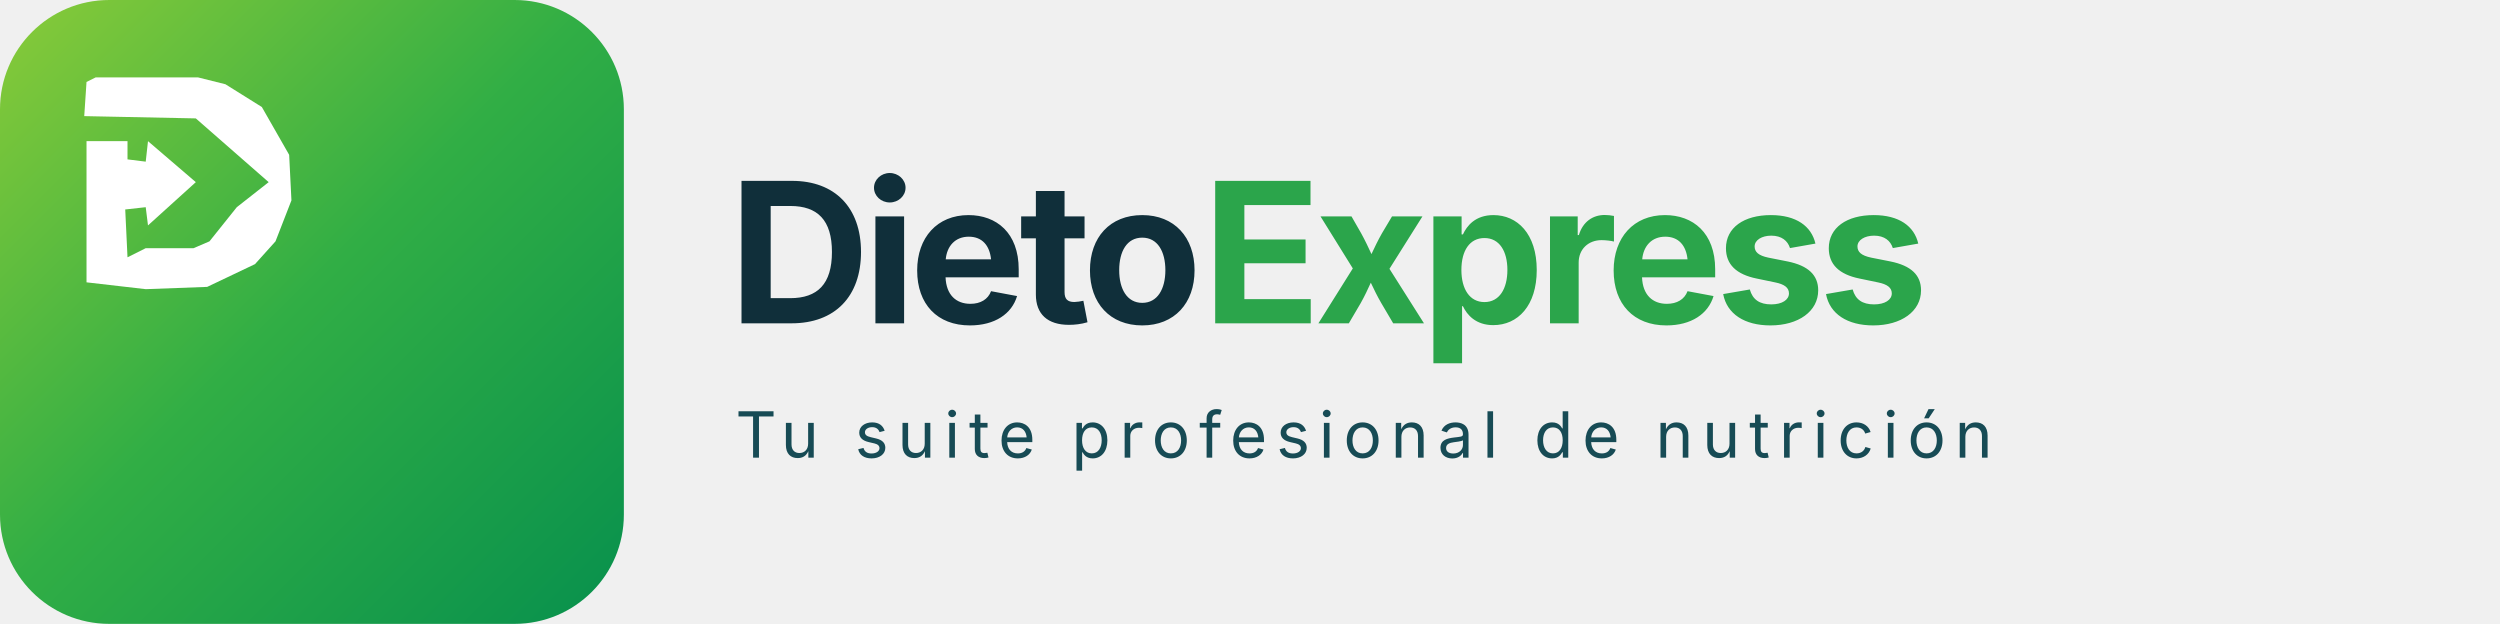
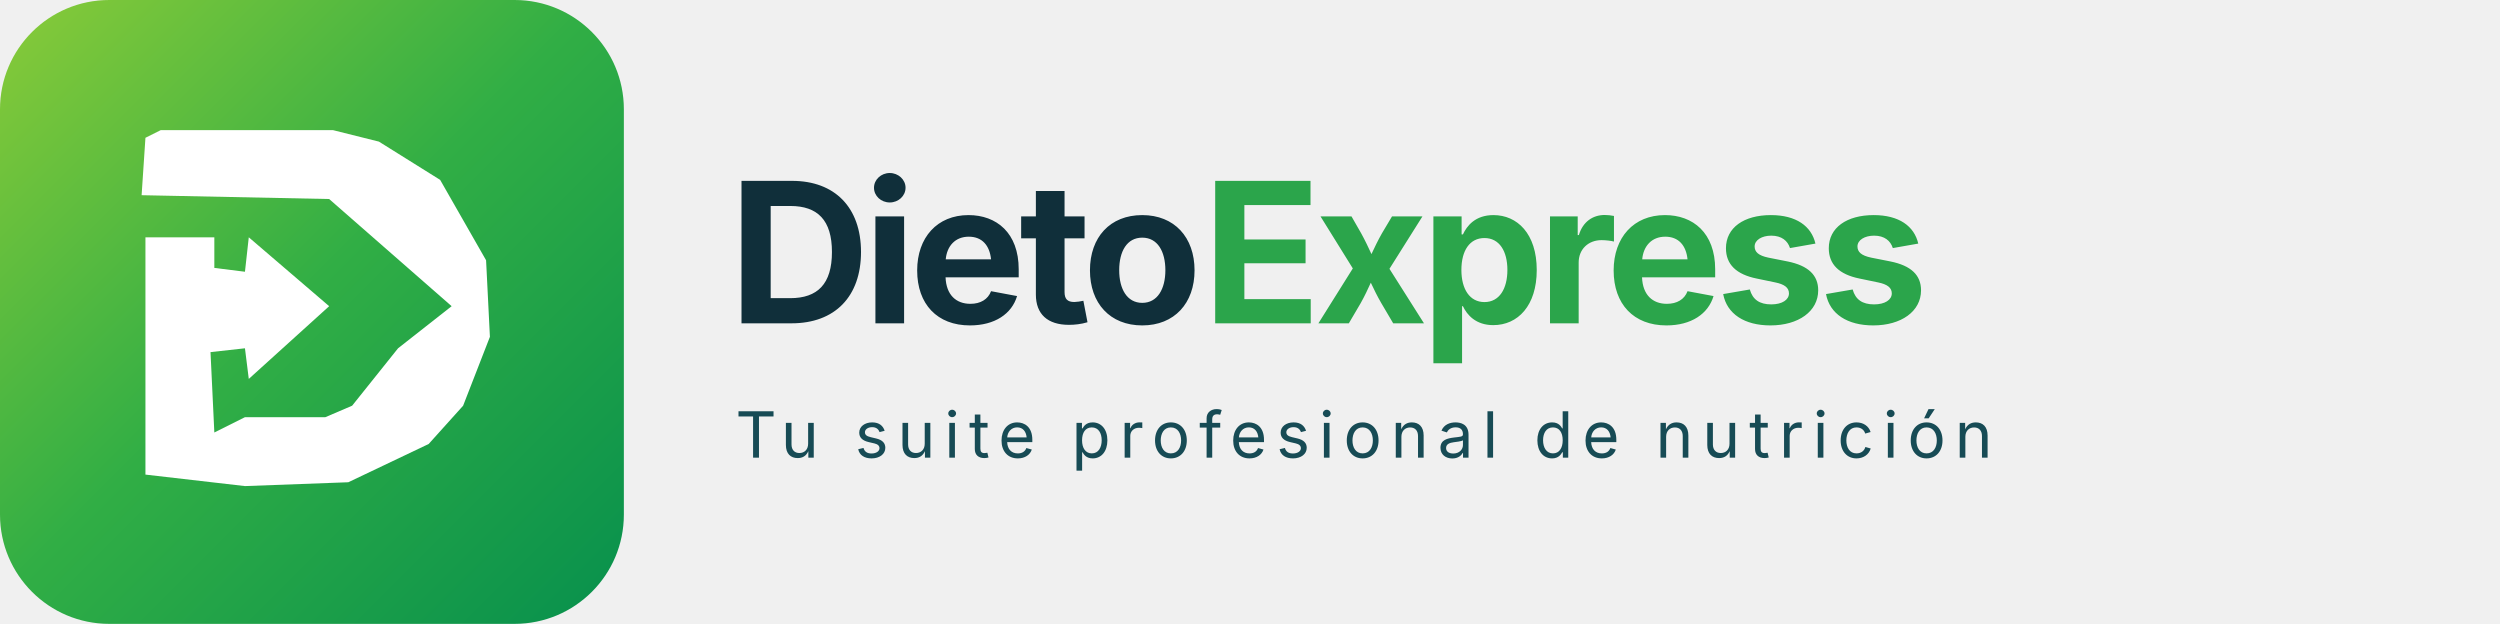
<svg xmlns="http://www.w3.org/2000/svg" viewBox="0 0 1098 274" role="img" aria-labelledby="title desc">
  <defs>
    <linearGradient id="g" x1="0" y1="0" x2="1" y2="1">
      <stop stop-color="#8ACB38" />
      <stop offset=".48" stop-color="#31AE45" />
      <stop offset="1" stop-color="#07904D" />
    </linearGradient>
  </defs>
  <rect x="0" y="0" width="274" height="274" rx="48" fill="url(#g)" />
-   <g transform="translate(0,0)">
+   <g transform="scale(1.681)">
    <path d="M38 36 L37 51 L86 52 L118 80 L104 91 L92 106 L85 109 L64 109 L56 113 L55 92 L64 91 L65 99 L86 80 L65 62 L64 71 L56 70 L56 62 L38 62 L38 124 L64 127 L91 126 L112 116 L121 106 L128 88 L127 68 L115 47 L99 37 L87 34 L42 34 Z" fill="#fff" />
  </g>
  <text x="320" y="142" font-family="Outfit,Inter,Arial,sans-serif" font-size="86" font-weight="700" letter-spacing="-3" fill="#102f3a">Dieto<tspan fill="#2BA54B">Express</tspan>
  </text>
  <text x="323" y="201" font-family="Outfit,Inter,Arial,sans-serif" font-size="28" font-weight="400" letter-spacing="4" fill="#174b55">Tu suite profesional de nutrición</text>
</svg>
